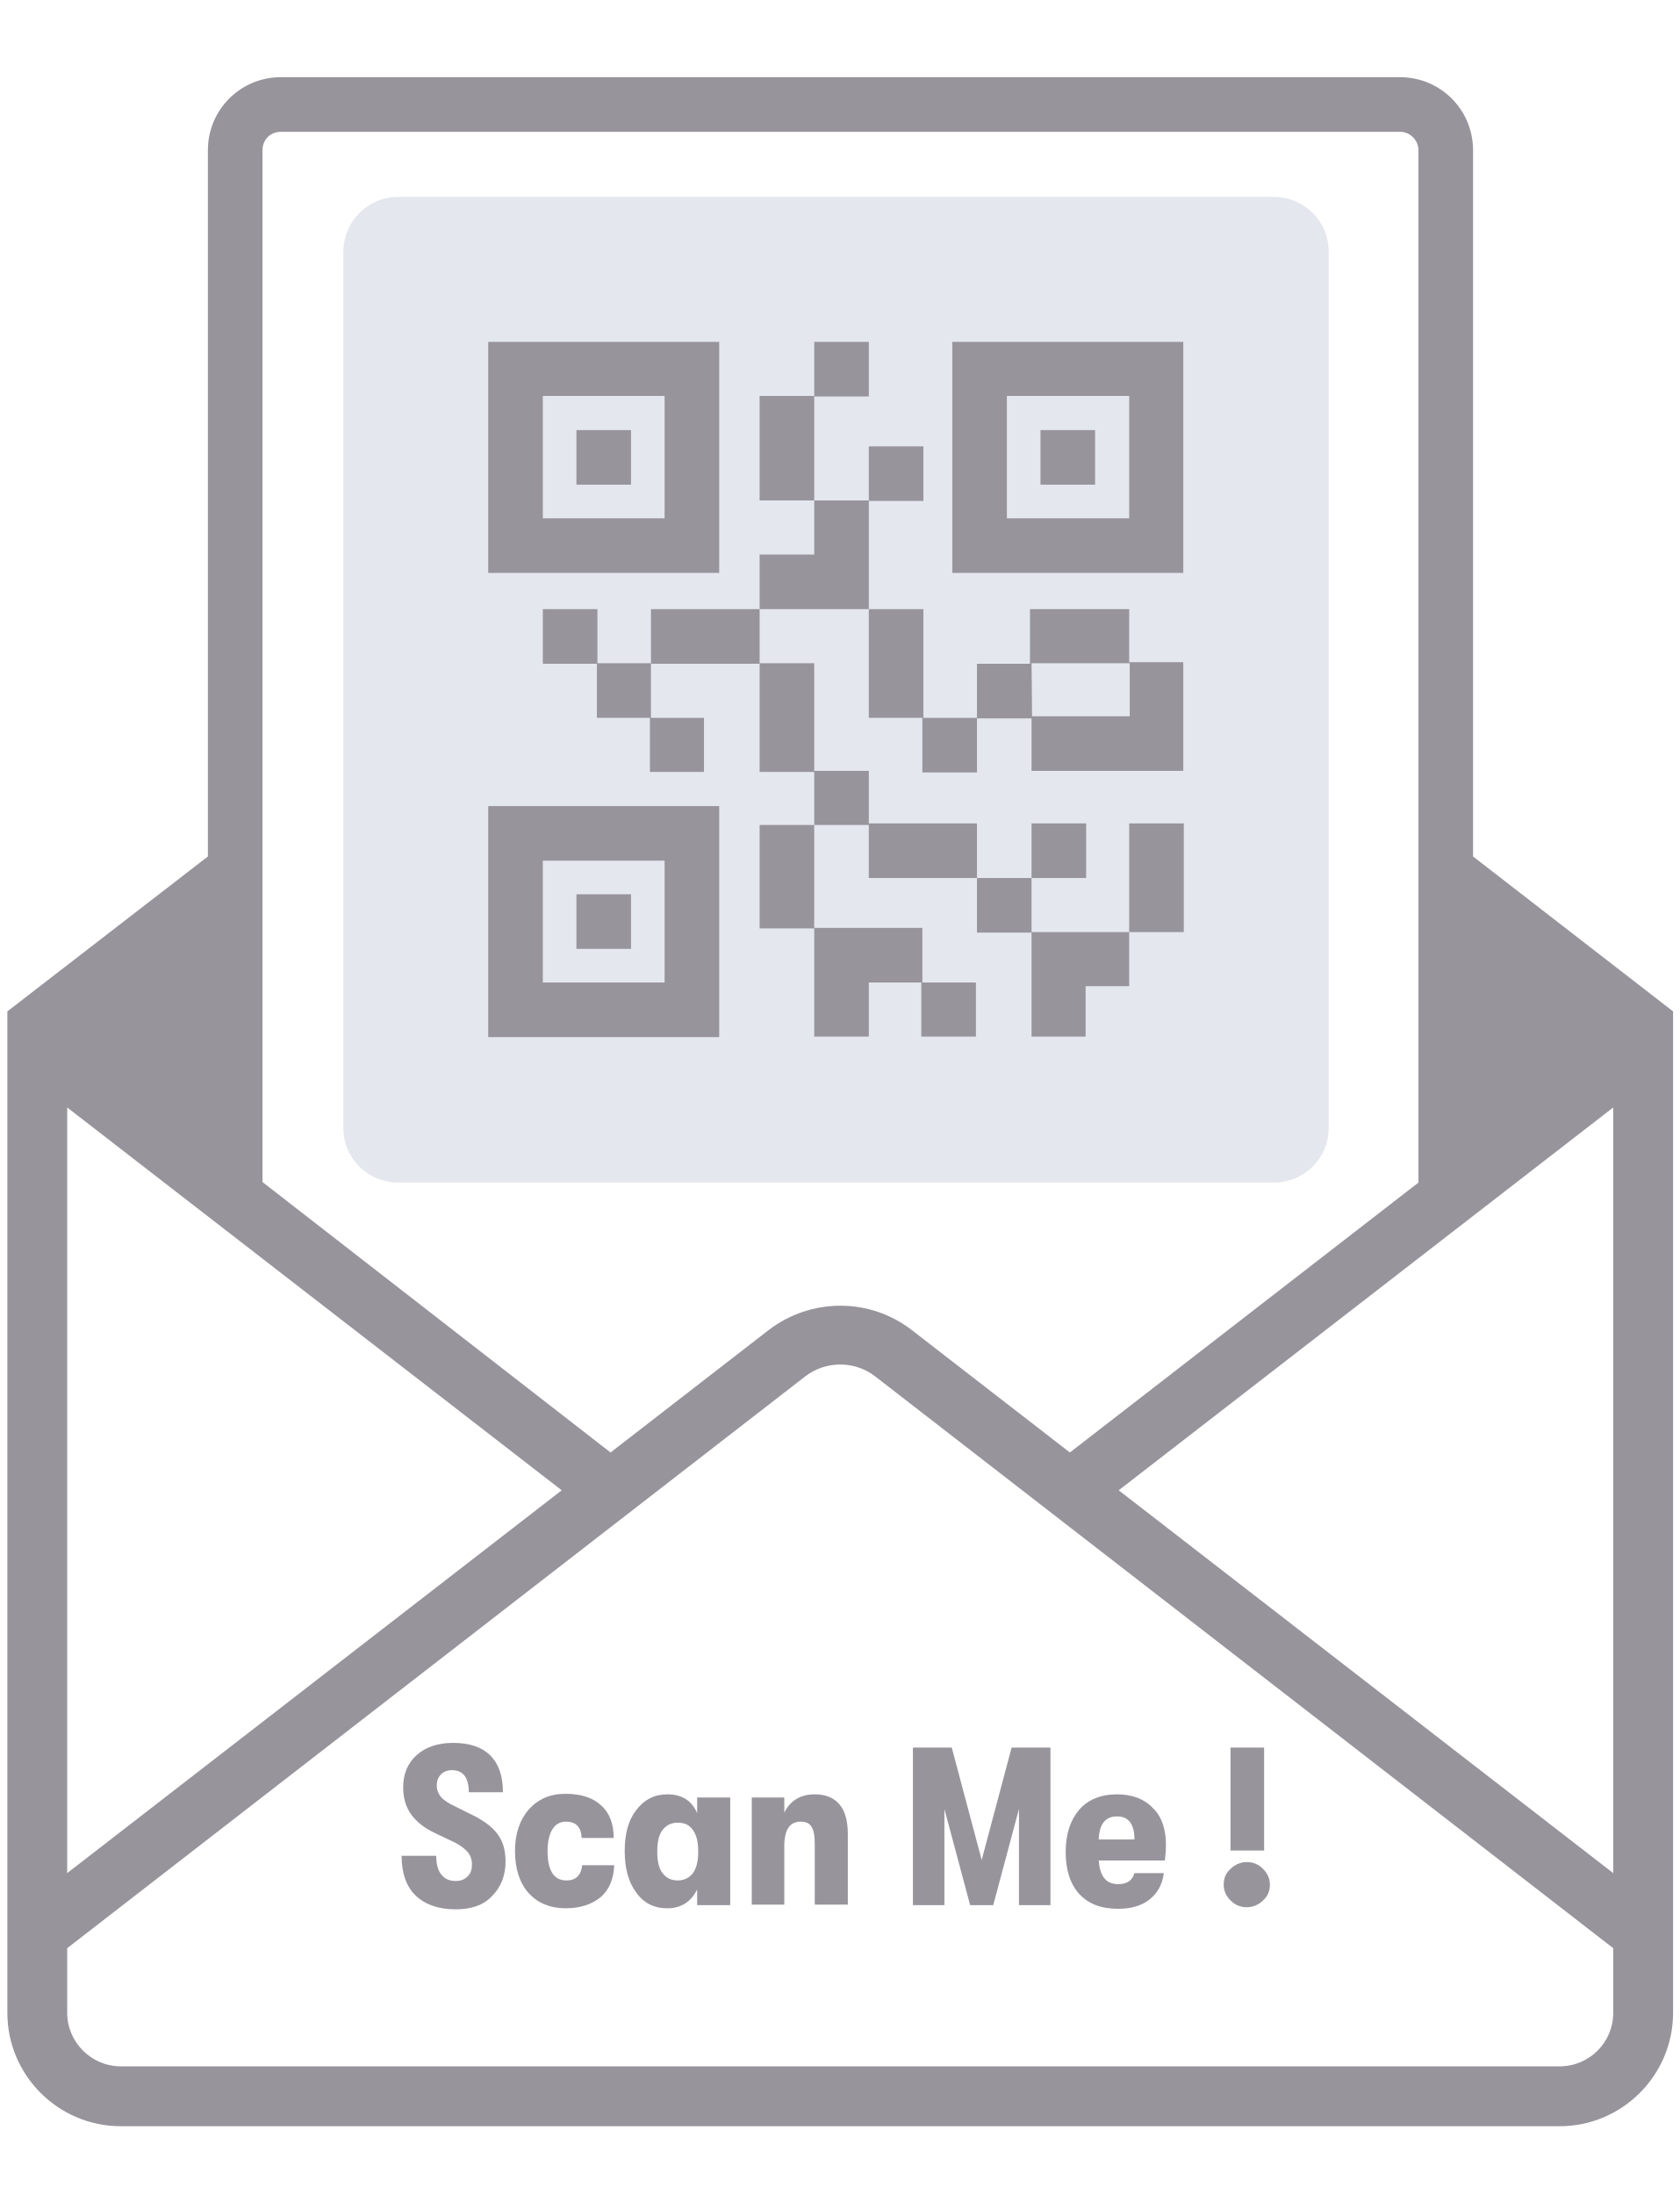
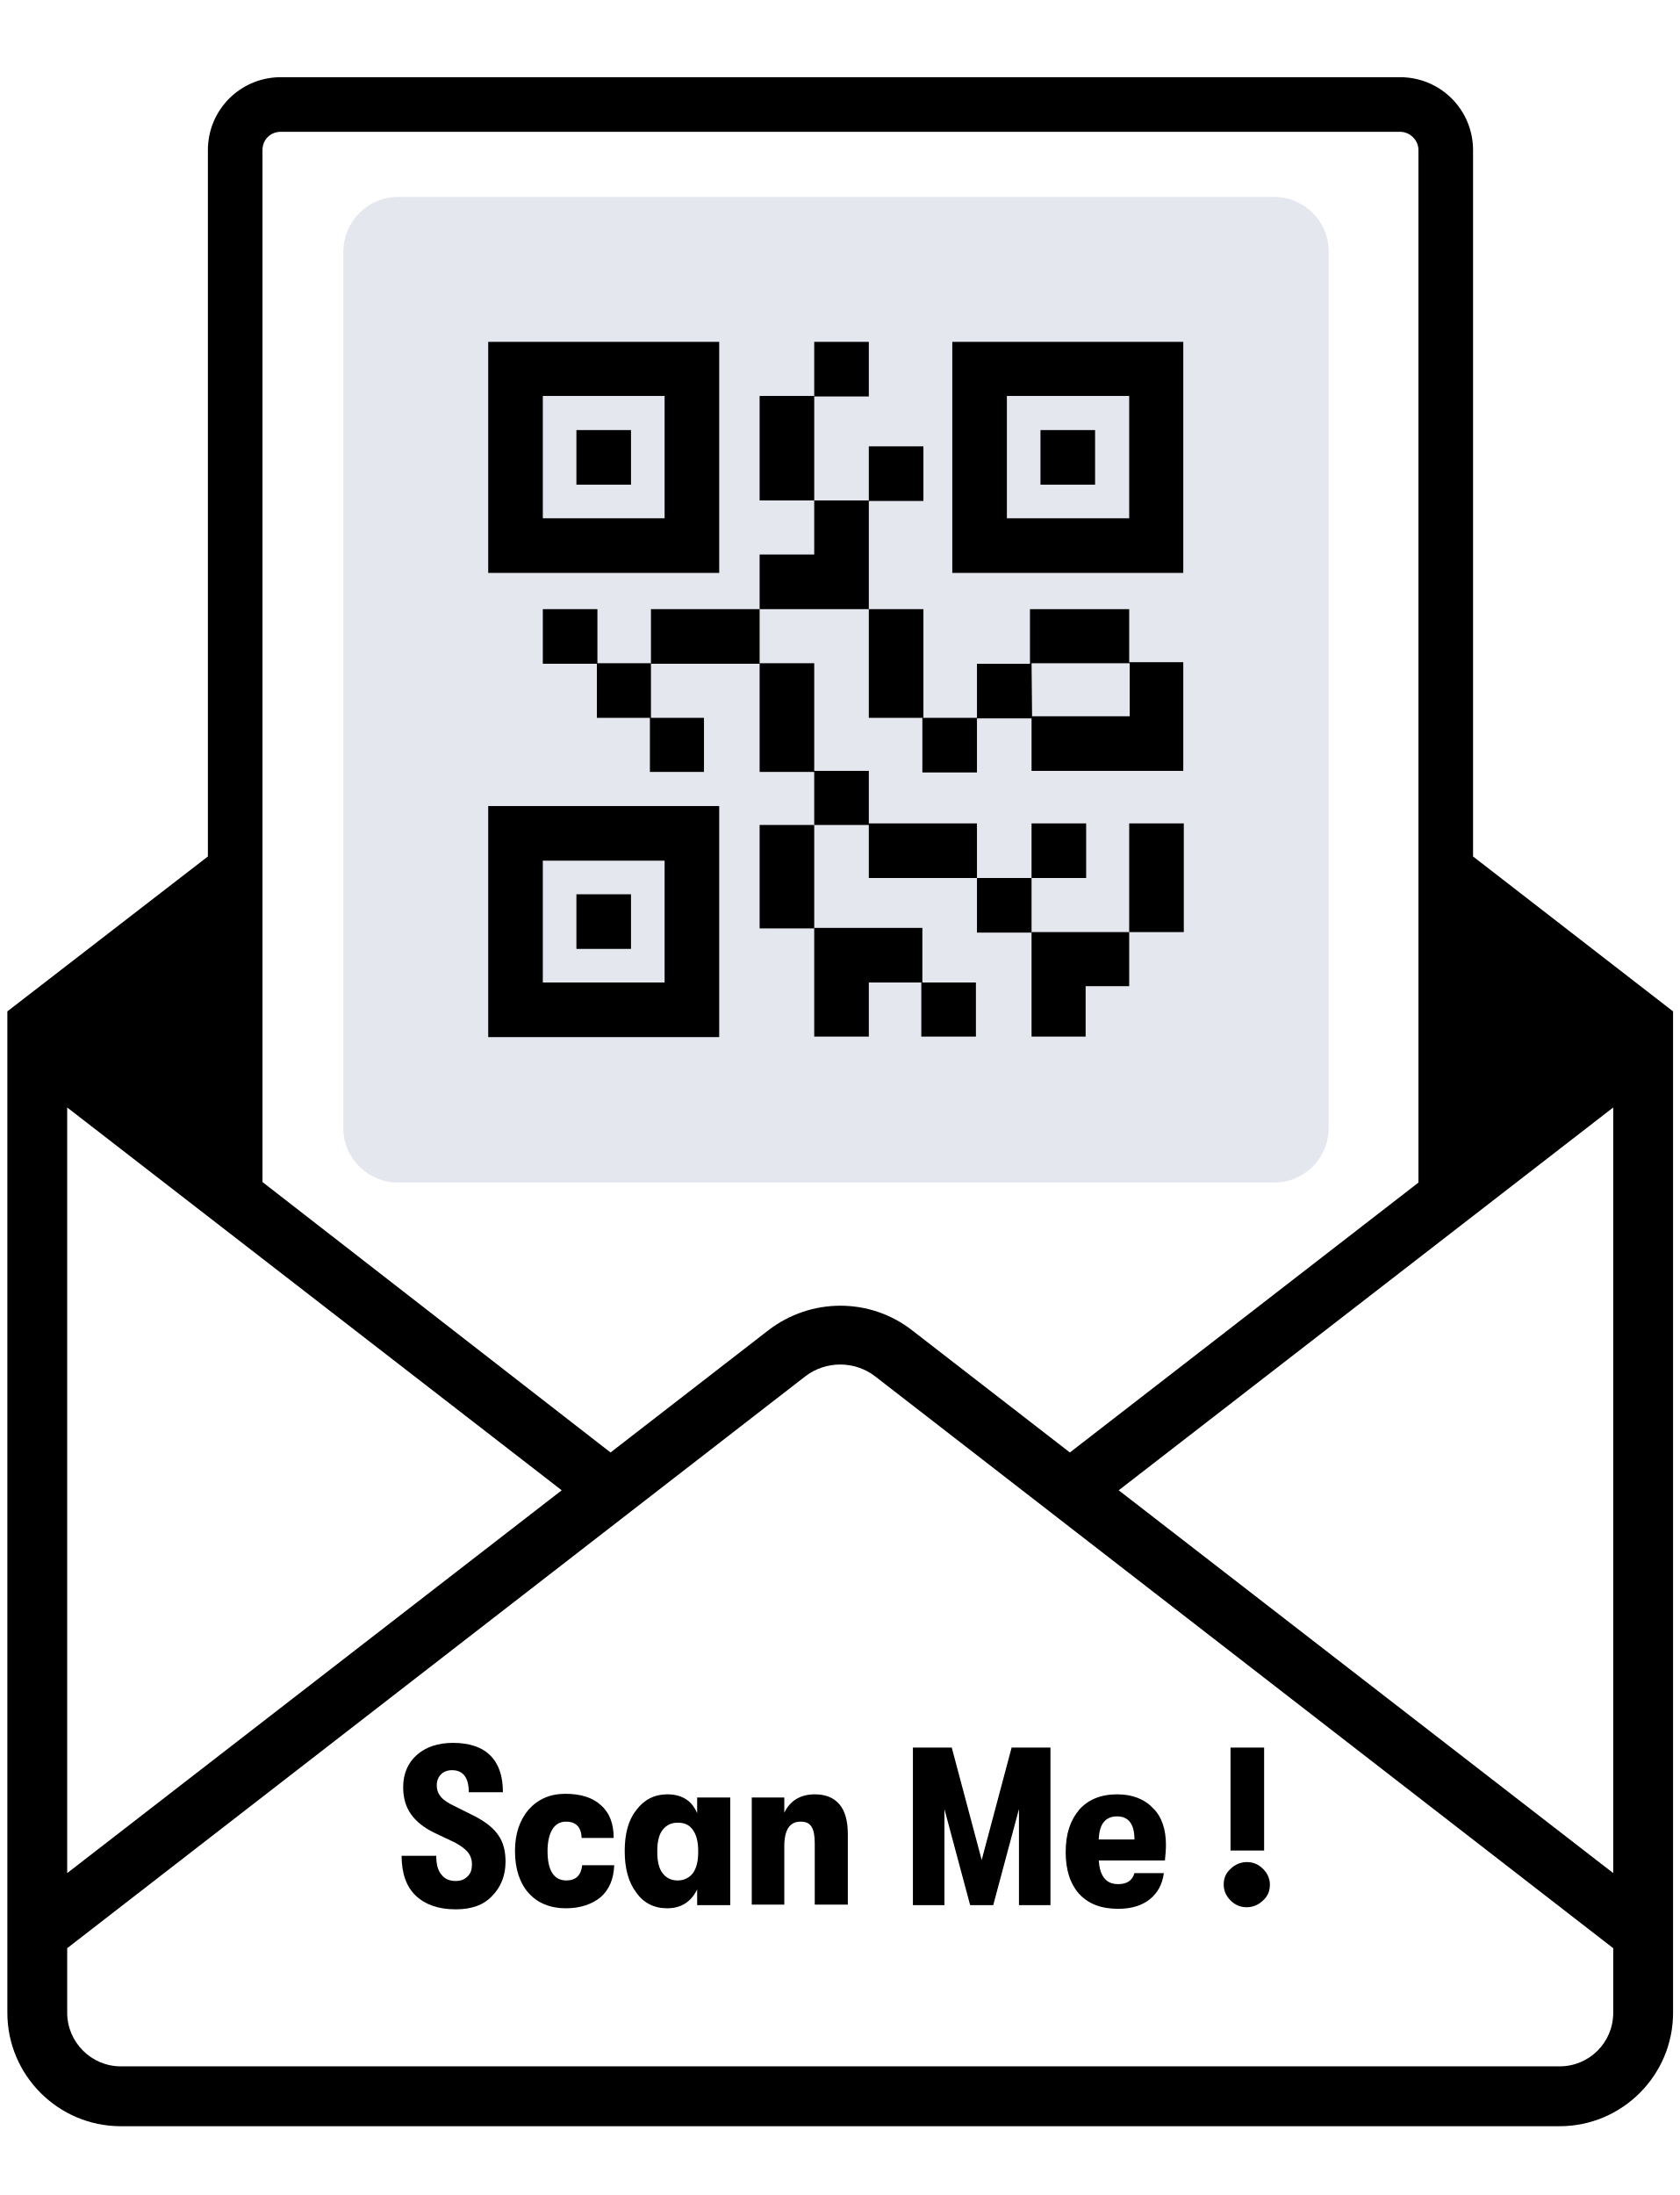
<svg xmlns="http://www.w3.org/2000/svg" width="320" height="418" viewBox="0 0 320 418" fill="none">
-   <path d="M276 166.8L313 199.2L277.6 227.1L276 166.8Z" fill="#97949C" />
-   <path d="M44.1 166.8L7.1 199.2L42.4 227.1L44.1 166.8Z" fill="#97949C" />
-   <path d="M280.6 163.1V28.6C280.6 20.9 274.4 14.7 266.7 14.7H53.5C45.8 14.7 39.6 20.9 39.6 28.6V163.1L1.4 192.6V383.3C1.4 395.2 11.1 404.9 23 404.9H297.1C309 404.9 318.7 395.2 318.7 383.3V192.6L280.6 163.1ZM307.3 210.9V356.7L213.1 283.8L307.3 210.9ZM306.1 197.3L280.6 217V177.5L306.1 197.3ZM53.5 25.1H266.7C268.6 25.1 270.2 26.7 270.2 28.6V225.2L203.8 276.6L173.7 253.3C165.7 247.1 154.5 247.1 146.4 253.3L116.3 276.6L50 225.1V28.6C50 26.6 51.5 25.1 53.5 25.1ZM107 283.8L12.8 356.7V210.9L107 283.8ZM39.5 217L14 197.3L39.5 177.6V217ZM297.1 393.5H23C17.4 393.5 12.8 388.9 12.8 383.3V371L153.4 262.1C157.3 259.1 162.8 259.1 166.7 262.1L307.3 371V383.3C307.3 389 302.7 393.5 297.1 393.5Z" fill="#97949C" />
+   <path d="M276 166.8L313 199.2L277.6 227.1L276 166.8Z" fill="#000000" />
+   <path d="M44.1 166.8L7.1 199.2L42.4 227.1L44.1 166.8Z" fill="#000000" />
+   <path d="M280.6 163.1V28.6C280.6 20.9 274.4 14.7 266.7 14.7H53.5C45.8 14.7 39.6 20.9 39.6 28.6V163.1L1.4 192.6V383.3C1.4 395.2 11.1 404.9 23 404.9H297.1C309 404.9 318.7 395.2 318.7 383.3V192.6L280.6 163.1ZM307.3 210.9V356.7L213.1 283.8L307.3 210.9ZM306.1 197.3L280.6 217V177.5L306.1 197.3ZM53.5 25.1H266.7C268.6 25.1 270.2 26.7 270.2 28.6V225.2L203.8 276.6L173.7 253.3C165.7 247.1 154.5 247.1 146.4 253.3L116.3 276.6L50 225.1V28.6C50 26.6 51.5 25.1 53.5 25.1ZM107 283.8L12.8 356.7V210.9L107 283.8ZM39.5 217L14 197.3L39.5 177.6V217ZM297.1 393.5H23C17.4 393.5 12.8 388.9 12.8 383.3V371L153.4 262.1C157.3 259.1 162.8 259.1 166.7 262.1L307.3 371V383.3C307.3 389 302.7 393.5 297.1 393.5Z" fill="#000000" />
  <path d="M75.8 37.5H242.7C248.4 37.5 253.1 42.1 253.1 47.9V214.8C253.1 220.5 248.5 225.2 242.7 225.2H75.8C70.1 225.2 65.4 220.6 65.4 214.8V47.8C65.5 42.1 70.1 37.5 75.8 37.5Z" fill="#E5E7EF" />
-   <path d="M137 65.1H93V109.1H137V65.1ZM126.6 98.7H103.4V75.4H126.6V98.7Z" fill="#97949C" />
-   <path d="M120.2 81.9H109.8V92.3H120.2V81.9Z" fill="#97949C" />
-   <path d="M225.4 65.1H181.4V109.1H225.4V65.1ZM215.1 98.7H191.8V75.4H215.1V98.7Z" fill="#97949C" />
-   <path d="M208.6 81.9H198.2V92.3H208.6V81.9Z" fill="#97949C" />
-   <path d="M137 153.5H93V197.5H137V153.5ZM126.6 187.1H103.4V163.9H126.6V187.1Z" fill="#97949C" />
-   <path d="M120.2 170.3H109.8V180.7H120.2V170.3Z" fill="#97949C" />
-   <path d="M113.8 116H103.4V126.4H113.8V116Z" fill="#97949C" />
-   <path d="M123.8 136.7V147H134.1V136.7H124V126.3H113.7V136.7H123.8Z" fill="#97949C" />
-   <path d="M175.9 85H165.5V95.4H175.9V85Z" fill="#97949C" />
-   <path d="M155.1 75.4H144.7V95.3H155.1V75.4Z" fill="#97949C" />
-   <path d="M165.5 65.1H155.1V75.5H165.5V65.1Z" fill="#97949C" />
-   <path d="M165.5 95.3H155.1V105.6H144.7V116H165.5V95.3Z" fill="#97949C" />
-   <path d="M155.1 147V157.1H165.5V167.2H186.1V156.8H165.5V146.8H155.1V126.3H144.7V147H155.1Z" fill="#97949C" />
-   <path d="M175.9 116H165.5V136.7H175.9V116Z" fill="#97949C" />
-   <path d="M196.5 146.8H225.4V126.1H215.1V116H196.2V126.4H186.1V136.8H196.5V146.8ZM196.5 126.3H215.2V136.4H196.6L196.5 126.3Z" fill="#97949C" />
-   <path d="M225.5 156.8H215.1V177.5H225.5V156.8Z" fill="#97949C" />
-   <path d="M186.1 136.7H175.7V147.1H186.1V136.7Z" fill="#97949C" />
-   <path d="M196.5 167.2H186.1V177.6H196.5V167.2Z" fill="#97949C" />
-   <path d="M206.9 156.8H196.5V167.2H206.9V156.8Z" fill="#97949C" />
-   <path d="M206.8 197.4V187.8H215.1V177.5H196.5V197.4H206.8Z" fill="#97949C" />
-   <path d="M155.1 157.1H144.7V176.8H155.1V157.1Z" fill="#97949C" />
-   <path d="M165.5 197.4V187.1H175.5V197.4H185.9V187.1H175.7V176.7H155.1V197.4H165.5Z" fill="#97949C" />
-   <path d="M144.7 116H124V126.4H144.7V116Z" fill="#97949C" />
-   <path d="M86.8 363.6C83.5 363.6 81 362.7 79.2 361C77.4 359.3 76.5 356.7 76.5 353.4H83.1C83.1 355 83.4 356.2 84.1 357C84.7 357.8 85.6 358.2 86.8 358.2C87.8 358.2 88.5 357.9 89.1 357.3C89.7 356.7 89.9 356 89.9 355C89.9 354.1 89.6 353.3 89.1 352.7C88.6 352.1 87.8 351.5 86.7 350.9L82.9 349.1C80.8 348.1 79.3 346.9 78.3 345.5C77.3 344.1 76.8 342.4 76.8 340.3C76.8 337.8 77.7 335.7 79.4 334.2C81.1 332.7 83.4 331.9 86.3 331.9C89.4 331.9 91.8 332.7 93.4 334.3C95 335.9 95.8 338.2 95.8 341.3H89.3C89.3 338.5 88.2 337.1 86.1 337.1C85.2 337.1 84.5 337.4 84 337.9C83.5 338.4 83.2 339.1 83.2 340C83.2 340.9 83.5 341.6 84 342.2C84.5 342.8 85.4 343.4 86.7 344L90.7 346C92.7 347.1 94.1 348.2 95 349.6C95.9 350.9 96.3 352.6 96.3 354.5C96.3 357.2 95.4 359.4 93.7 361.1C92.1 362.8 89.8 363.6 86.8 363.6Z" fill="#97949C" />
-   <path d="M107.8 363.4C104.8 363.4 102.4 362.4 100.7 360.5C99 358.6 98.1 355.9 98.1 352.5C98.1 349.2 99 346.6 100.7 344.6C102.5 342.6 104.8 341.6 107.7 341.6C110.6 341.6 112.9 342.3 114.5 343.8C116.1 345.2 116.9 347.3 116.9 350H110.8C110.7 347.9 109.7 346.9 107.8 346.9C106.7 346.9 105.8 347.4 105.2 348.4C104.6 349.4 104.3 350.8 104.3 352.5C104.3 356.2 105.5 358.1 107.9 358.1C109.7 358.1 110.7 357.1 110.9 355.2H117C116.9 357.9 116 359.9 114.4 361.3C112.8 362.6 110.6 363.4 107.8 363.4Z" fill="#97949C" />
-   <path d="M127.1 363.4C124.6 363.4 122.6 362.4 121.2 360.4C119.7 358.4 119 355.8 119 352.5C119 349.2 119.7 346.6 121.2 344.7C122.7 342.7 124.7 341.7 127.1 341.7C129.9 341.7 131.8 342.9 132.8 345.3V342.3H139.1V362.8H132.8V359.8C131.7 362.1 129.8 363.4 127.1 363.4ZM129.1 358.1C130.3 358.1 131.3 357.6 132 356.7C132.7 355.7 133 354.4 133 352.6C133 350.8 132.7 349.5 132 348.5C131.3 347.5 130.4 347.1 129.1 347.1C127.8 347.1 126.9 347.6 126.2 348.5C125.5 349.4 125.2 350.8 125.2 352.6C125.2 354.4 125.5 355.8 126.2 356.7C126.9 357.6 127.8 358.1 129.1 358.1Z" fill="#97949C" />
-   <path d="M143.2 362.8V342.3H149.4V345.2C150.5 342.9 152.5 341.7 155.2 341.7C157.2 341.7 158.8 342.3 159.9 343.6C161 344.9 161.5 346.8 161.5 349.3V362.7H155.2V351C155.2 349.6 155 348.5 154.6 347.9C154.2 347.2 153.5 346.9 152.5 346.9C150.4 346.9 149.4 348.5 149.4 351.6V362.7H143.2V362.8Z" fill="#97949C" />
-   <path d="M173.9 362.8V332.8H181.3L187 354.2L192.7 332.8H200.1V362.8H194.1V344.5L189.2 362.8H184.8L179.9 344.5V362.8H173.9Z" fill="#97949C" />
-   <path d="M222.1 351.3C222.1 352.4 222 353.3 221.9 354.3H209.3C209.4 355.7 209.7 356.8 210.3 357.6C210.9 358.4 211.8 358.8 213 358.8C214.7 358.8 215.7 358.1 216.1 356.7H221.7C221.4 358.9 220.5 360.5 219 361.7C217.5 362.9 215.5 363.5 213 363.5C209.8 363.5 207.4 362.6 205.6 360.7C203.9 358.8 203 356.2 203 352.7C203 349.2 203.9 346.6 205.6 344.6C207.3 342.7 209.7 341.7 212.8 341.7C215.7 341.7 218 342.6 219.6 344.3C221.3 345.9 222.1 348.4 222.1 351.3ZM209.3 350.3H216.1C216.1 347.4 215 345.9 212.8 345.9C210.6 345.9 209.4 347.3 209.3 350.3Z" fill="#97949C" />
-   <path d="M240.6 361.9C239.8 362.7 238.7 363.2 237.5 363.2C236.3 363.2 235.3 362.8 234.4 361.9C233.6 361.1 233.1 360.1 233.1 358.9C233.1 357.7 233.5 356.7 234.4 355.9C235.2 355.1 236.3 354.6 237.5 354.6C238.7 354.6 239.7 355 240.6 355.9C241.4 356.7 241.9 357.7 241.9 358.9C241.9 360.1 241.5 361.1 240.6 361.9ZM234.4 352.4V332.8H240.8V352.4H234.4Z" fill="#97949C" />
+   <path d="M137 65.1H93V109.1H137V65.1ZM126.6 98.7H103.4V75.4H126.6V98.7Z" fill="#000000" />
+   <path d="M120.2 81.9H109.8V92.3H120.2V81.9Z" fill="#000000" />
+   <path d="M225.4 65.1H181.4V109.1H225.4V65.1ZM215.1 98.7H191.8V75.4H215.1V98.7Z" fill="#000000" />
+   <path d="M208.6 81.9H198.2V92.3H208.6V81.9Z" fill="#000000" />
+   <path d="M137 153.5H93V197.5H137V153.5ZM126.6 187.1H103.4V163.9H126.6V187.1Z" fill="#000000" />
+   <path d="M120.2 170.3H109.8V180.7H120.2V170.3Z" fill="#000000" />
+   <path d="M113.8 116H103.4V126.4H113.8V116Z" fill="#000000" />
+   <path d="M123.8 136.7V147H134.1V136.7H124V126.3H113.7V136.7H123.8Z" fill="#000000" />
+   <path d="M175.9 85H165.5V95.4H175.9V85Z" fill="#000000" />
+   <path d="M155.1 75.4H144.7V95.3H155.1V75.4Z" fill="#000000" />
+   <path d="M165.5 65.1H155.1V75.5H165.5V65.1Z" fill="#000000" />
+   <path d="M165.5 95.3H155.1V105.6H144.7V116H165.5V95.3Z" fill="#000000" />
+   <path d="M155.1 147V157.1H165.5V167.2H186.1V156.8H165.5V146.8H155.1V126.3H144.7V147H155.1Z" fill="#000000" />
+   <path d="M175.9 116H165.5V136.7H175.9V116Z" fill="#000000" />
+   <path d="M196.5 146.8H225.4V126.1H215.1V116H196.2V126.4H186.1V136.8H196.5V146.8ZM196.5 126.3H215.2V136.4H196.6L196.5 126.3Z" fill="#000000" />
+   <path d="M225.5 156.8H215.1V177.5H225.5V156.8Z" fill="#000000" />
+   <path d="M186.1 136.7H175.7V147.1H186.1V136.7Z" fill="#000000" />
+   <path d="M196.5 167.2H186.1V177.6H196.5V167.2Z" fill="#000000" />
+   <path d="M206.9 156.8H196.5V167.2H206.9V156.8Z" fill="#000000" />
+   <path d="M206.8 197.4V187.8H215.1V177.5H196.5V197.4H206.8Z" fill="#000000" />
+   <path d="M155.1 157.1H144.7V176.8H155.1V157.1Z" fill="#000000" />
+   <path d="M165.5 197.4V187.1H175.5V197.4H185.9V187.1H175.7V176.7H155.1V197.4H165.5Z" fill="#000000" />
+   <path d="M144.7 116H124V126.4H144.7V116Z" fill="#000000" />
+   <path d="M86.8 363.6C83.5 363.6 81 362.7 79.2 361C77.4 359.3 76.5 356.7 76.5 353.4H83.1C83.1 355 83.4 356.2 84.1 357C84.7 357.8 85.6 358.2 86.8 358.2C87.8 358.2 88.5 357.9 89.1 357.3C89.7 356.7 89.9 356 89.9 355C89.9 354.1 89.6 353.3 89.1 352.7C88.6 352.1 87.8 351.5 86.7 350.9L82.9 349.1C80.8 348.1 79.3 346.9 78.3 345.5C77.3 344.1 76.8 342.4 76.8 340.3C76.8 337.8 77.7 335.7 79.4 334.2C81.1 332.7 83.4 331.9 86.3 331.9C89.4 331.9 91.8 332.7 93.4 334.3C95 335.9 95.8 338.2 95.8 341.3H89.3C89.3 338.5 88.2 337.1 86.1 337.1C85.2 337.1 84.5 337.4 84 337.9C83.5 338.4 83.2 339.1 83.2 340C83.2 340.9 83.5 341.6 84 342.2C84.5 342.8 85.4 343.4 86.7 344L90.7 346C92.7 347.1 94.1 348.2 95 349.6C95.9 350.9 96.3 352.6 96.3 354.5C96.3 357.2 95.4 359.4 93.7 361.1C92.1 362.8 89.8 363.6 86.8 363.6Z" fill="#000000" />
+   <path d="M107.8 363.4C104.8 363.4 102.4 362.4 100.7 360.5C99 358.6 98.1 355.9 98.1 352.5C98.1 349.2 99 346.6 100.7 344.6C102.5 342.6 104.8 341.6 107.7 341.6C110.6 341.6 112.9 342.3 114.5 343.8C116.1 345.2 116.9 347.3 116.9 350H110.8C110.7 347.9 109.7 346.9 107.8 346.9C106.7 346.9 105.8 347.4 105.2 348.4C104.6 349.4 104.3 350.8 104.3 352.5C104.3 356.2 105.5 358.1 107.9 358.1C109.7 358.1 110.7 357.1 110.9 355.2H117C116.9 357.9 116 359.9 114.4 361.3C112.8 362.6 110.6 363.4 107.8 363.4Z" fill="#000000" />
+   <path d="M127.1 363.4C124.6 363.4 122.6 362.4 121.2 360.4C119.7 358.4 119 355.8 119 352.5C119 349.2 119.7 346.6 121.2 344.7C122.7 342.7 124.7 341.7 127.1 341.7C129.9 341.7 131.8 342.9 132.8 345.3V342.3H139.1V362.8H132.8V359.8C131.7 362.1 129.8 363.4 127.1 363.4ZM129.1 358.1C130.3 358.1 131.3 357.6 132 356.7C132.7 355.7 133 354.4 133 352.6C133 350.8 132.7 349.5 132 348.5C131.3 347.5 130.4 347.1 129.1 347.1C127.8 347.1 126.9 347.6 126.2 348.5C125.5 349.4 125.2 350.8 125.2 352.6C125.2 354.4 125.5 355.8 126.2 356.7C126.9 357.6 127.8 358.1 129.1 358.1Z" fill="#000000" />
+   <path d="M143.2 362.8V342.3H149.4V345.2C150.5 342.9 152.5 341.7 155.2 341.7C157.2 341.7 158.8 342.3 159.9 343.6C161 344.9 161.5 346.8 161.5 349.3V362.7H155.2V351C155.2 349.6 155 348.5 154.6 347.9C154.2 347.2 153.5 346.9 152.5 346.9C150.4 346.9 149.4 348.5 149.4 351.6V362.7H143.2V362.8Z" fill="#000000" />
+   <path d="M173.9 362.8V332.8H181.3L187 354.2L192.7 332.8H200.1V362.8H194.1V344.5L189.2 362.8H184.8L179.9 344.5V362.8H173.9Z" fill="#000000" />
+   <path d="M222.1 351.3C222.1 352.4 222 353.3 221.9 354.3H209.3C209.4 355.7 209.7 356.8 210.3 357.6C210.9 358.4 211.8 358.8 213 358.8C214.7 358.8 215.7 358.1 216.1 356.7H221.7C221.4 358.9 220.5 360.5 219 361.7C217.5 362.9 215.5 363.5 213 363.5C209.8 363.5 207.4 362.6 205.6 360.7C203.9 358.8 203 356.2 203 352.7C203 349.2 203.9 346.6 205.6 344.6C207.3 342.7 209.7 341.7 212.8 341.7C215.7 341.7 218 342.6 219.6 344.3C221.3 345.9 222.1 348.4 222.1 351.3ZM209.3 350.3H216.1C216.1 347.4 215 345.9 212.8 345.9C210.6 345.9 209.4 347.3 209.3 350.3Z" fill="#000000" />
+   <path d="M240.6 361.9C239.8 362.7 238.7 363.2 237.5 363.2C236.3 363.2 235.3 362.8 234.4 361.9C233.6 361.1 233.1 360.1 233.1 358.9C233.1 357.7 233.5 356.7 234.4 355.9C235.2 355.1 236.3 354.6 237.5 354.6C238.7 354.6 239.7 355 240.6 355.9C241.4 356.7 241.9 357.7 241.9 358.9C241.9 360.1 241.5 361.1 240.6 361.9ZM234.4 352.4V332.8H240.8V352.4H234.4Z" fill="#000000" />
</svg>
